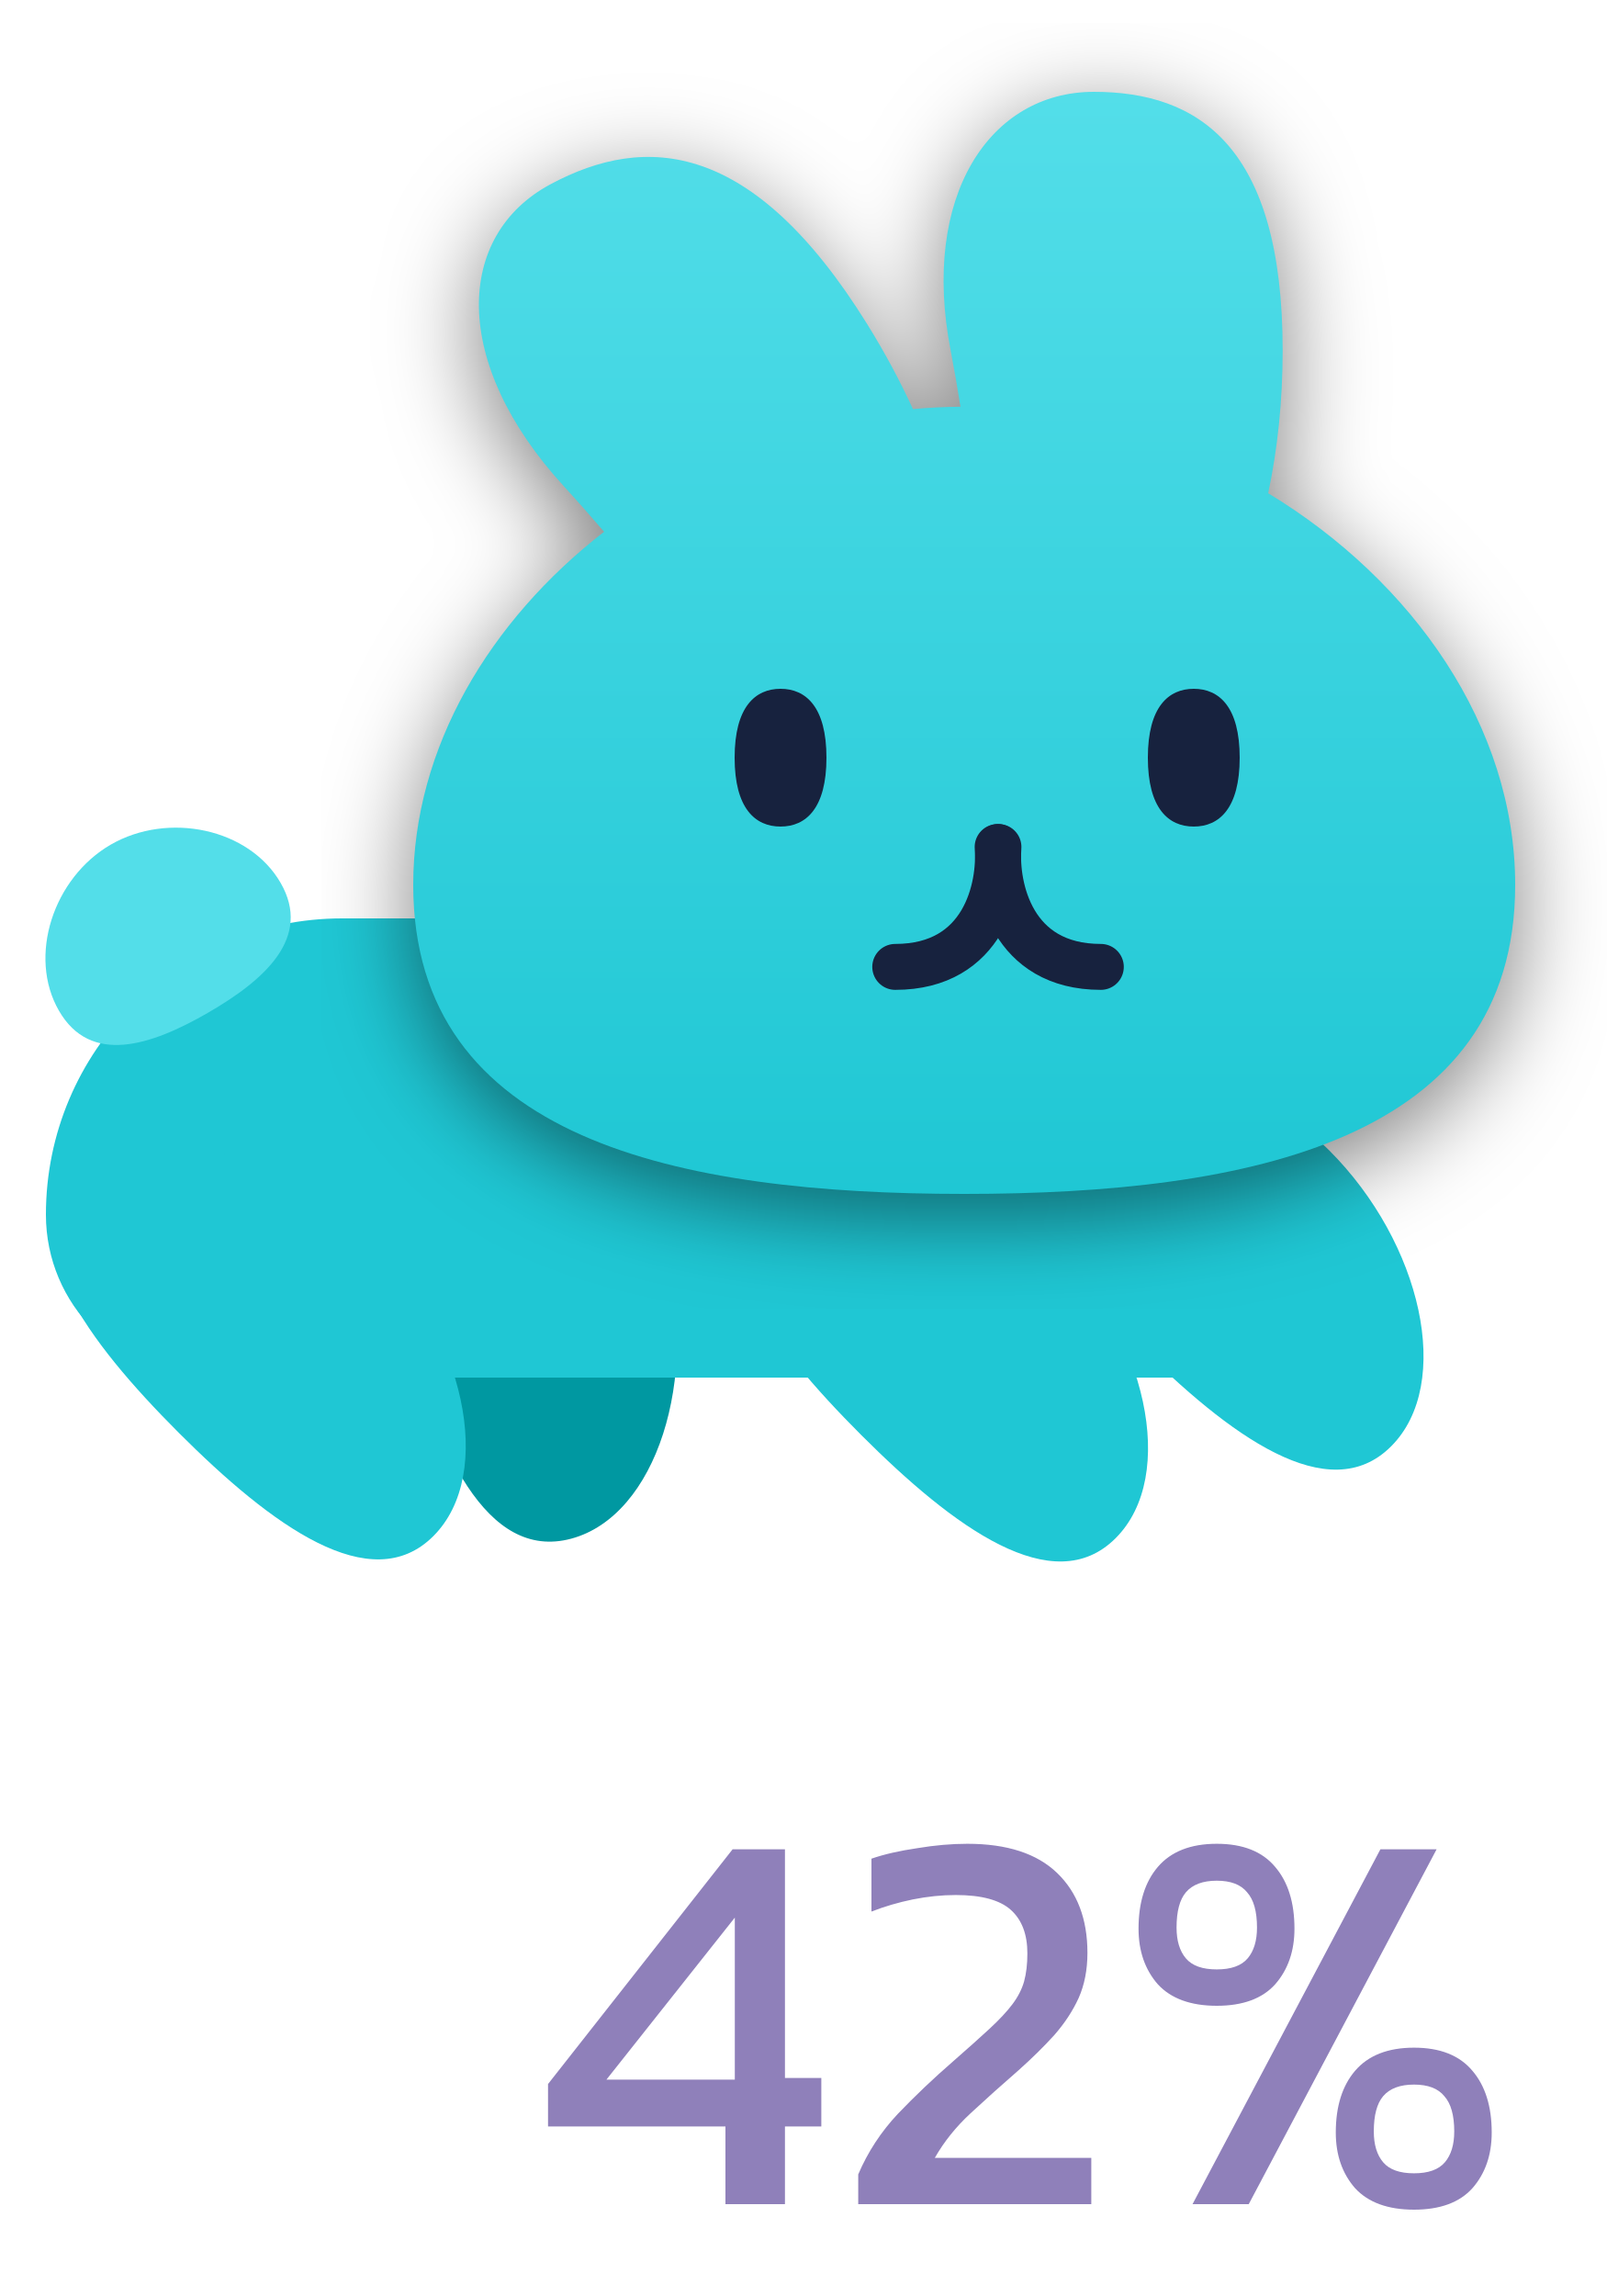
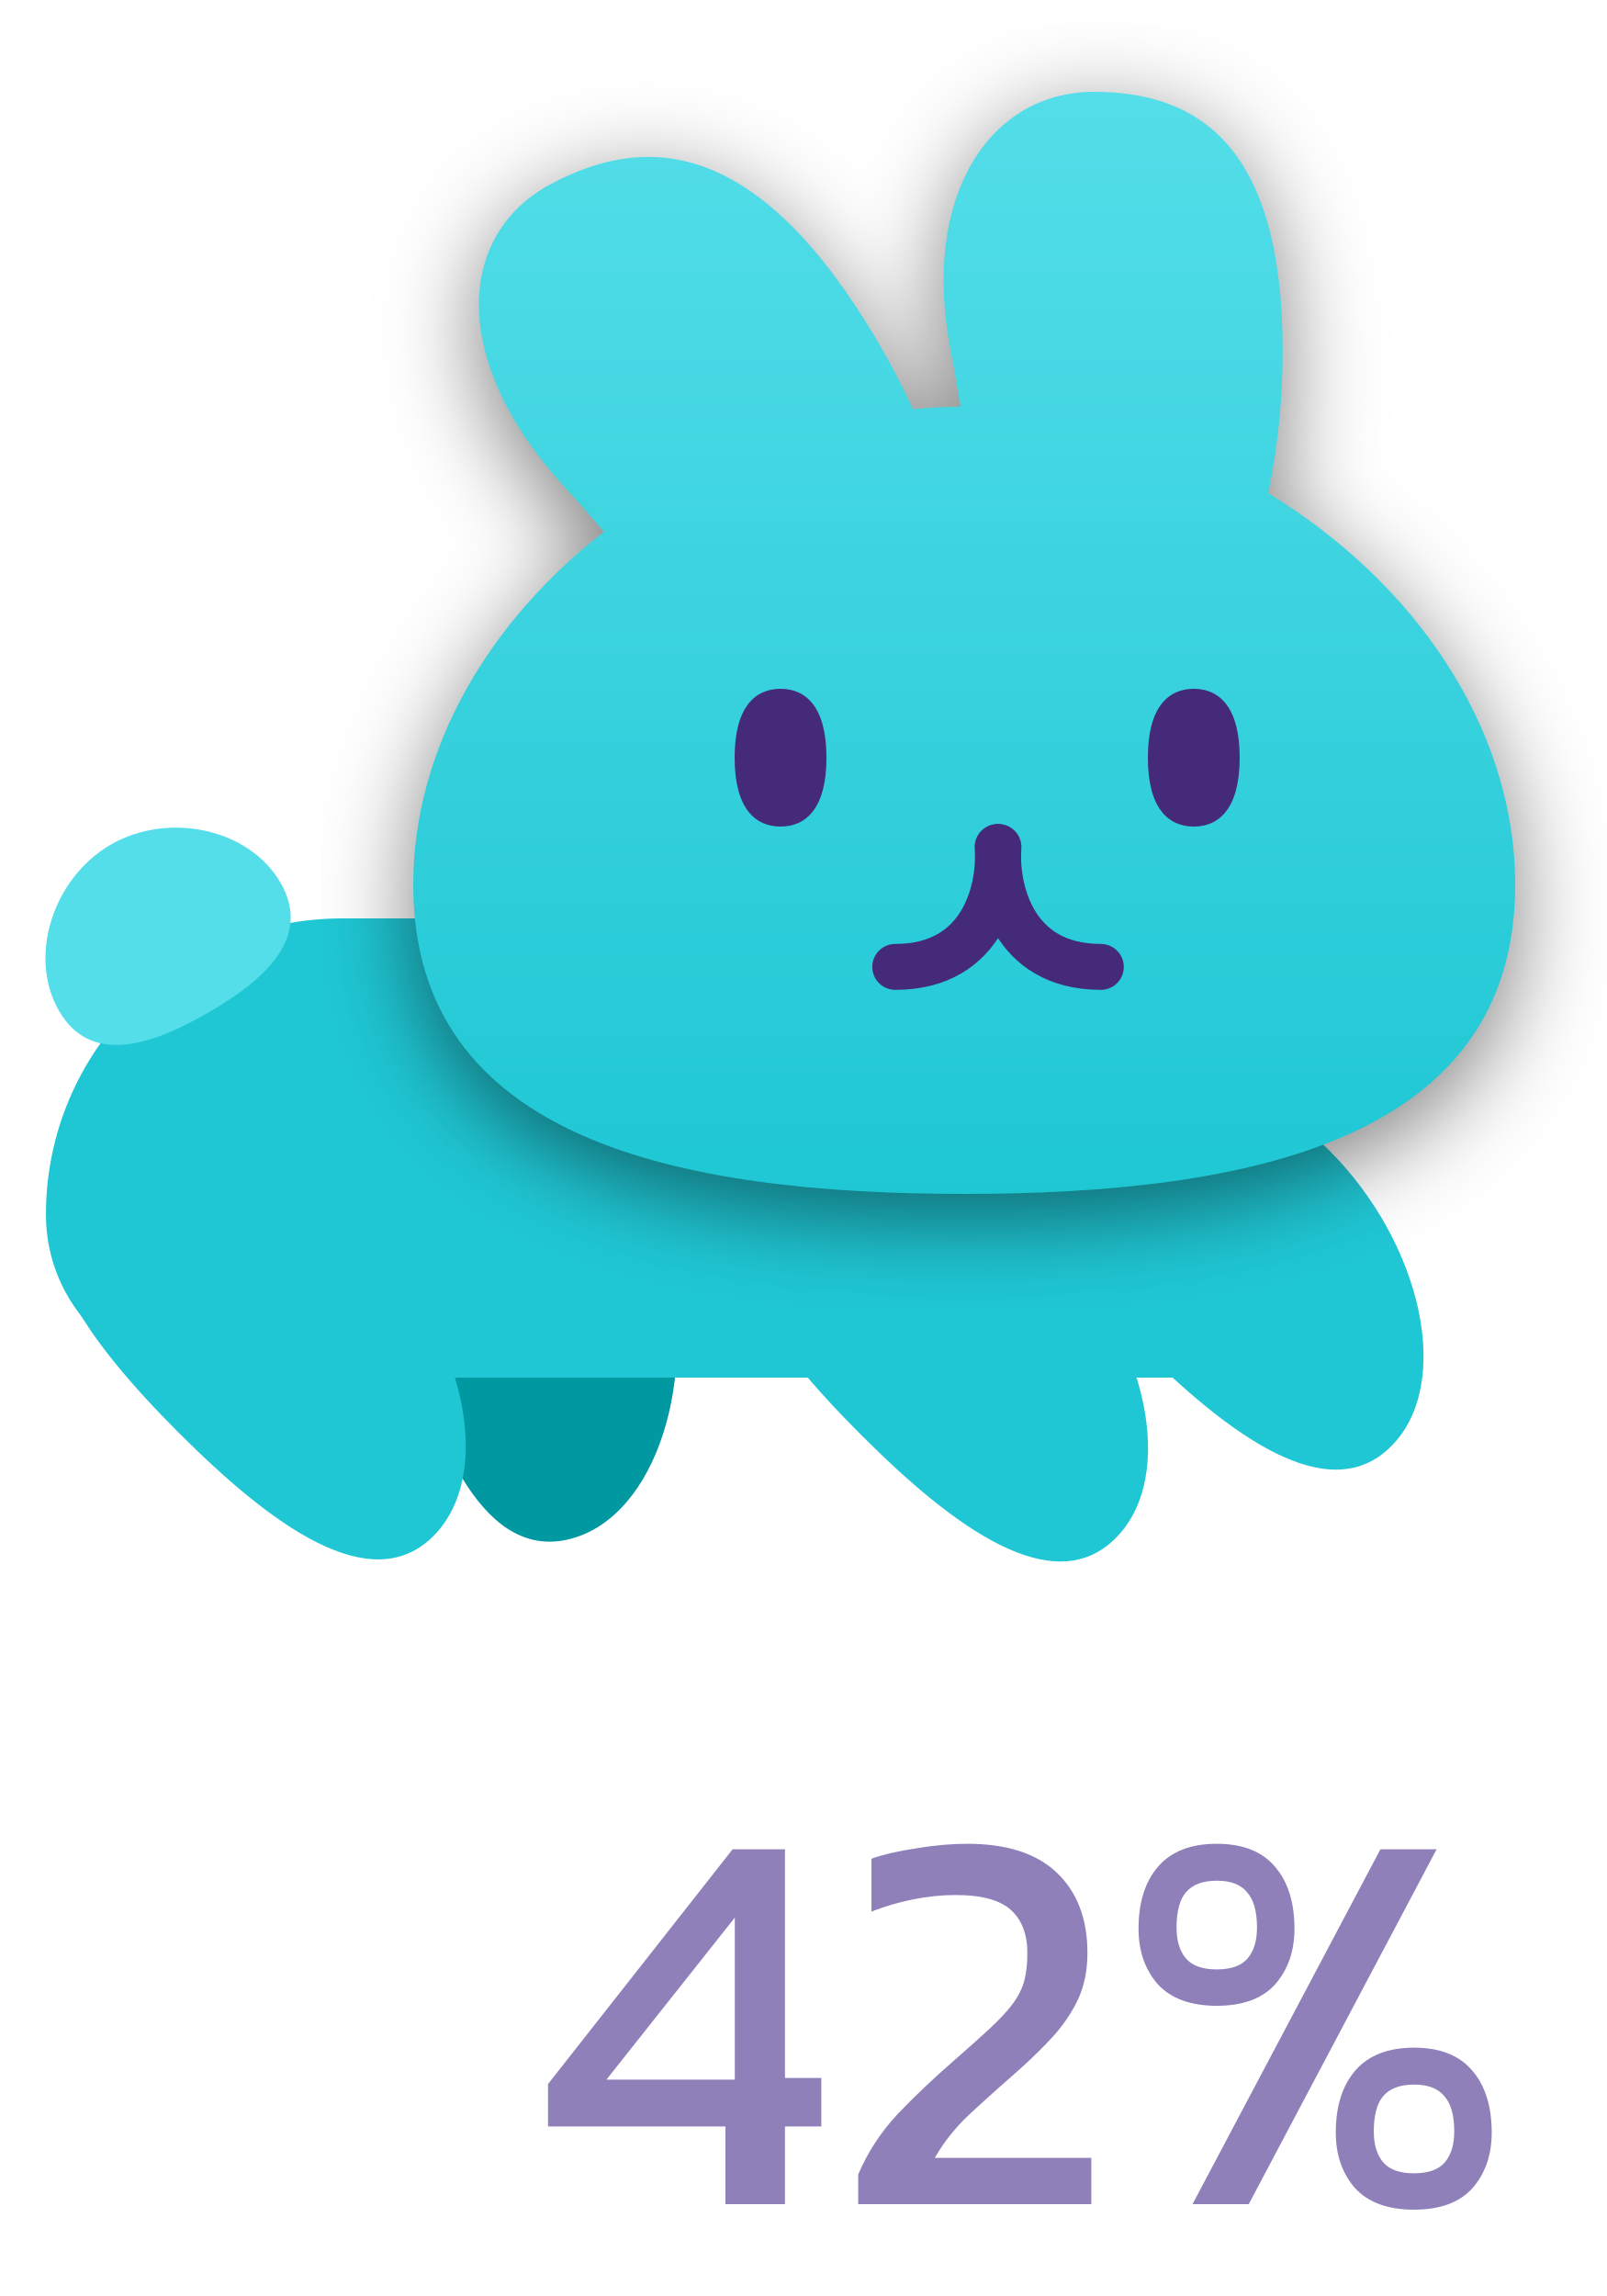
<svg xmlns="http://www.w3.org/2000/svg" width="35" height="50" viewBox="0 0 35 50" fill="none">
  <path d="M9.588 22.865C7.729 23.363 8.025 26.033 8.764 28.79C9.502 31.546 10.581 34.006 12.44 33.508C14.299 33.01 15.233 30.01 14.495 27.254C13.756 24.498 11.447 22.367 9.588 22.865Z" fill="#0098A1" />
  <path d="M1 26.452C1 22.889 3.888 20 7.452 20H13V30H4.548C2.589 30 1 28.411 1 26.452Z" fill="#1FC7D4" />
  <path d="M6.111 19.225C6.797 20.412 5.778 21.334 4.528 22.056C3.278 22.778 1.97 23.199 1.284 22.011C0.599 20.824 1.163 19.115 2.413 18.393C3.663 17.672 5.425 18.037 6.111 19.225Z" fill="#53DEE9" />
  <path d="M1.647 25.66C0.286 27.021 1.878 29.185 3.895 31.203C5.913 33.221 8.077 34.812 9.438 33.452C10.799 32.091 10.108 29.025 8.091 27.008C6.073 24.99 3.007 24.299 1.647 25.66Z" fill="#1FC7D4" />
  <rect width="1" height="10" transform="matrix(-1 0 0 1 14 20)" fill="#1FC7D4" />
  <rect x="9" y="20" width="17" height="10" fill="#1FC7D4" />
  <path d="M16.507 25.706C15.146 27.067 16.738 29.231 18.756 31.249C20.773 33.267 22.938 34.858 24.298 33.497C25.659 32.137 24.968 29.071 22.951 27.053C20.933 25.036 17.868 24.345 16.507 25.706Z" fill="#1FC7D4" />
  <path d="M22.507 23.706C21.146 25.067 22.738 27.231 24.756 29.249C26.773 31.267 28.938 32.858 30.298 31.497C31.659 30.137 30.968 27.071 28.951 25.053C26.933 23.036 23.868 22.345 22.507 23.706Z" fill="#1FC7D4" />
  <g filter="url(#filter0_d)">
-     <path fill-rule="evenodd" clip-rule="evenodd" d="M20.705 7.634C20.781 8.027 20.852 8.438 20.919 8.857C20.573 8.86 20.227 8.877 19.884 8.909C19.603 8.295 19.269 7.672 18.884 7.053C16.396 3.051 14.062 2.901 11.989 4.013C9.915 5.124 9.811 7.896 12.283 10.592C12.57 10.905 12.863 11.238 13.157 11.58C10.66 13.516 9 16.291 9 19.27C9 24.829 14.785 26 21 26C27.215 26 33 24.829 33 19.27C33 15.828 30.784 12.658 27.621 10.741C27.824 9.785 27.936 8.735 27.936 7.634C27.936 3.172 26.095 2 23.824 2C21.553 2 20.051 4.271 20.705 7.634Z" fill="url(#paint0_linear)" />
+     <path fill-rule="evenodd" clip-rule="evenodd" d="M20.705 7.634C20.781 8.027 20.852 8.438 20.919 8.857C20.573 8.86 20.227 8.877 19.884 8.909C19.603 8.295 19.269 7.672 18.884 7.053C16.396 3.051 14.062 2.901 11.989 4.013C9.915 5.124 9.811 7.896 12.283 10.592C12.57 10.905 12.863 11.238 13.157 11.58C10.66 13.516 9 16.291 9 19.27C9 24.829 14.785 26 21 26C27.215 26 33 24.829 33 19.27C33 15.828 30.784 12.658 27.621 10.741C27.824 9.785 27.936 8.735 27.936 7.634C27.936 3.172 26.095 2 23.824 2C21.553 2 20.051 4.271 20.705 7.634Z" fill="url(#paint0_linear_bunny_full)" />
  </g>
-   <path d="M21.728 18.445C21.796 19.315 21.445 21.056 19.498 21.056" stroke="#17223e" stroke-linecap="round" />
-   <path d="M21.746 18.445C21.678 19.315 22.03 21.056 23.976 21.056" stroke="#17223e" stroke-linecap="round" />
-   <path d="M18 16.5C18 17.605 17.552 18 17 18C16.448 18 16 17.605 16 16.5C16 15.395 16.448 15 17 15C17.552 15 18 15.395 18 16.5Z" fill="#17223e" />
-   <path d="M27 16.5C27 17.605 26.552 18 26 18C25.448 18 25 17.605 25 16.5C25 15.395 25.448 15 26 15C26.552 15 27 15.395 27 16.5Z" fill="#17223e" />
+   <path d="M21.728 18.445C21.796 19.315 21.445 21.056 19.498 21.056" stroke="#452A7A" stroke-linecap="round" />
+   <path d="M21.746 18.445C21.678 19.315 22.03 21.056 23.976 21.056" stroke="#452A7A" stroke-linecap="round" />
+   <path d="M18 16.5C18 17.605 17.552 18 17 18C16.448 18 16 17.605 16 16.5C16 15.395 16.448 15 17 15C17.552 15 18 15.395 18 16.5Z" fill="#452A7A" />
+   <path d="M27 16.5C27 17.605 26.552 18 26 18C25.448 18 25 17.605 25 16.5C25 15.395 25.448 15 26 15C26.552 15 27 15.395 27 16.5Z" fill="#452A7A" />
  <path d="M15.8 48V46.308H11.936V45.384L15.956 40.272H17.096V45.252H17.888V46.308H17.096V48H15.8ZM13.208 45.288H16.004V41.76L13.208 45.288ZM18.692 48V47.352C18.9 46.864 19.188 46.424 19.556 46.032C19.932 45.64 20.332 45.26 20.756 44.892C21.076 44.612 21.34 44.376 21.548 44.184C21.764 43.984 21.932 43.804 22.052 43.644C22.172 43.484 22.256 43.32 22.304 43.152C22.352 42.976 22.376 42.772 22.376 42.54C22.376 42.124 22.256 41.808 22.016 41.592C21.776 41.376 21.376 41.268 20.816 41.268C20.512 41.268 20.2 41.3 19.88 41.364C19.568 41.428 19.268 41.516 18.98 41.628V40.476C19.26 40.38 19.592 40.304 19.976 40.248C20.36 40.184 20.724 40.152 21.068 40.152C21.932 40.152 22.584 40.364 23.024 40.788C23.464 41.212 23.684 41.792 23.684 42.528C23.684 42.896 23.62 43.224 23.492 43.512C23.364 43.792 23.188 44.06 22.964 44.316C22.74 44.564 22.48 44.82 22.184 45.084C21.816 45.404 21.468 45.716 21.14 46.02C20.82 46.316 20.56 46.64 20.36 46.992H23.768V48H18.692ZM26.501 43.68C25.933 43.68 25.505 43.524 25.217 43.212C24.937 42.892 24.797 42.488 24.797 42C24.797 41.432 24.937 40.984 25.217 40.656C25.505 40.32 25.933 40.152 26.501 40.152C27.069 40.152 27.493 40.32 27.773 40.656C28.053 40.984 28.193 41.432 28.193 42C28.193 42.488 28.053 42.892 27.773 43.212C27.493 43.524 27.069 43.68 26.501 43.68ZM25.973 48L30.065 40.272H31.289L27.197 48H25.973ZM26.501 42.888C26.813 42.888 27.037 42.808 27.173 42.648C27.309 42.488 27.377 42.264 27.377 41.976C27.377 41.624 27.305 41.368 27.161 41.208C27.025 41.04 26.805 40.956 26.501 40.956C26.197 40.956 25.973 41.04 25.829 41.208C25.693 41.368 25.625 41.624 25.625 41.976C25.625 42.264 25.693 42.488 25.829 42.648C25.965 42.808 26.189 42.888 26.501 42.888ZM30.797 48.12C30.229 48.12 29.801 47.964 29.513 47.652C29.233 47.332 29.093 46.928 29.093 46.44C29.093 45.872 29.233 45.424 29.513 45.096C29.801 44.76 30.229 44.592 30.797 44.592C31.365 44.592 31.789 44.76 32.069 45.096C32.349 45.424 32.489 45.872 32.489 46.44C32.489 46.928 32.349 47.332 32.069 47.652C31.789 47.964 31.365 48.12 30.797 48.12ZM30.797 47.328C31.109 47.328 31.333 47.248 31.469 47.088C31.605 46.928 31.673 46.704 31.673 46.416C31.673 46.064 31.601 45.808 31.457 45.648C31.321 45.48 31.101 45.396 30.797 45.396C30.493 45.396 30.269 45.48 30.125 45.648C29.989 45.808 29.921 46.064 29.921 46.416C29.921 46.704 29.989 46.928 30.125 47.088C30.261 47.248 30.485 47.328 30.797 47.328Z" fill="#8F80BA" />
  <defs>
    <filter id="filter0_d" x="7" y="0.5" width="28" height="28" filterUnits="userSpaceOnUse" color-interpolation-filters="sRGB">
      <feFlood flood-opacity="0" result="BackgroundImageFix" />
      <feColorMatrix in="SourceAlpha" type="matrix" values="0 0 0 0 0 0 0 0 0 0 0 0 0 0 0 0 0 0 127 0" />
      <feOffset dy="0.5" />
      <feGaussianBlur stdDeviation="1" />
      <feColorMatrix type="matrix" values="0 0 0 0 0 0 0 0 0 0 0 0 0 0 0 0 0 0 0.5 0" />
      <feBlend mode="normal" in2="BackgroundImageFix" result="effect1_dropShadow" />
      <feBlend mode="normal" in="SourceGraphic" in2="effect1_dropShadow" result="shape" />
    </filter>
-     <linearGradient id="paint0_linear" x1="21" y1="2" x2="21" y2="26" gradientUnits="userSpaceOnUse">
+     <linearGradient id="paint0_linear_bunny_full" x1="21" y1="2" x2="21" y2="26" gradientUnits="userSpaceOnUse">
      <stop stop-color="#53DEE9" />
      <stop offset="1" stop-color="#1FC7D4" />
    </linearGradient>
  </defs>
</svg>
